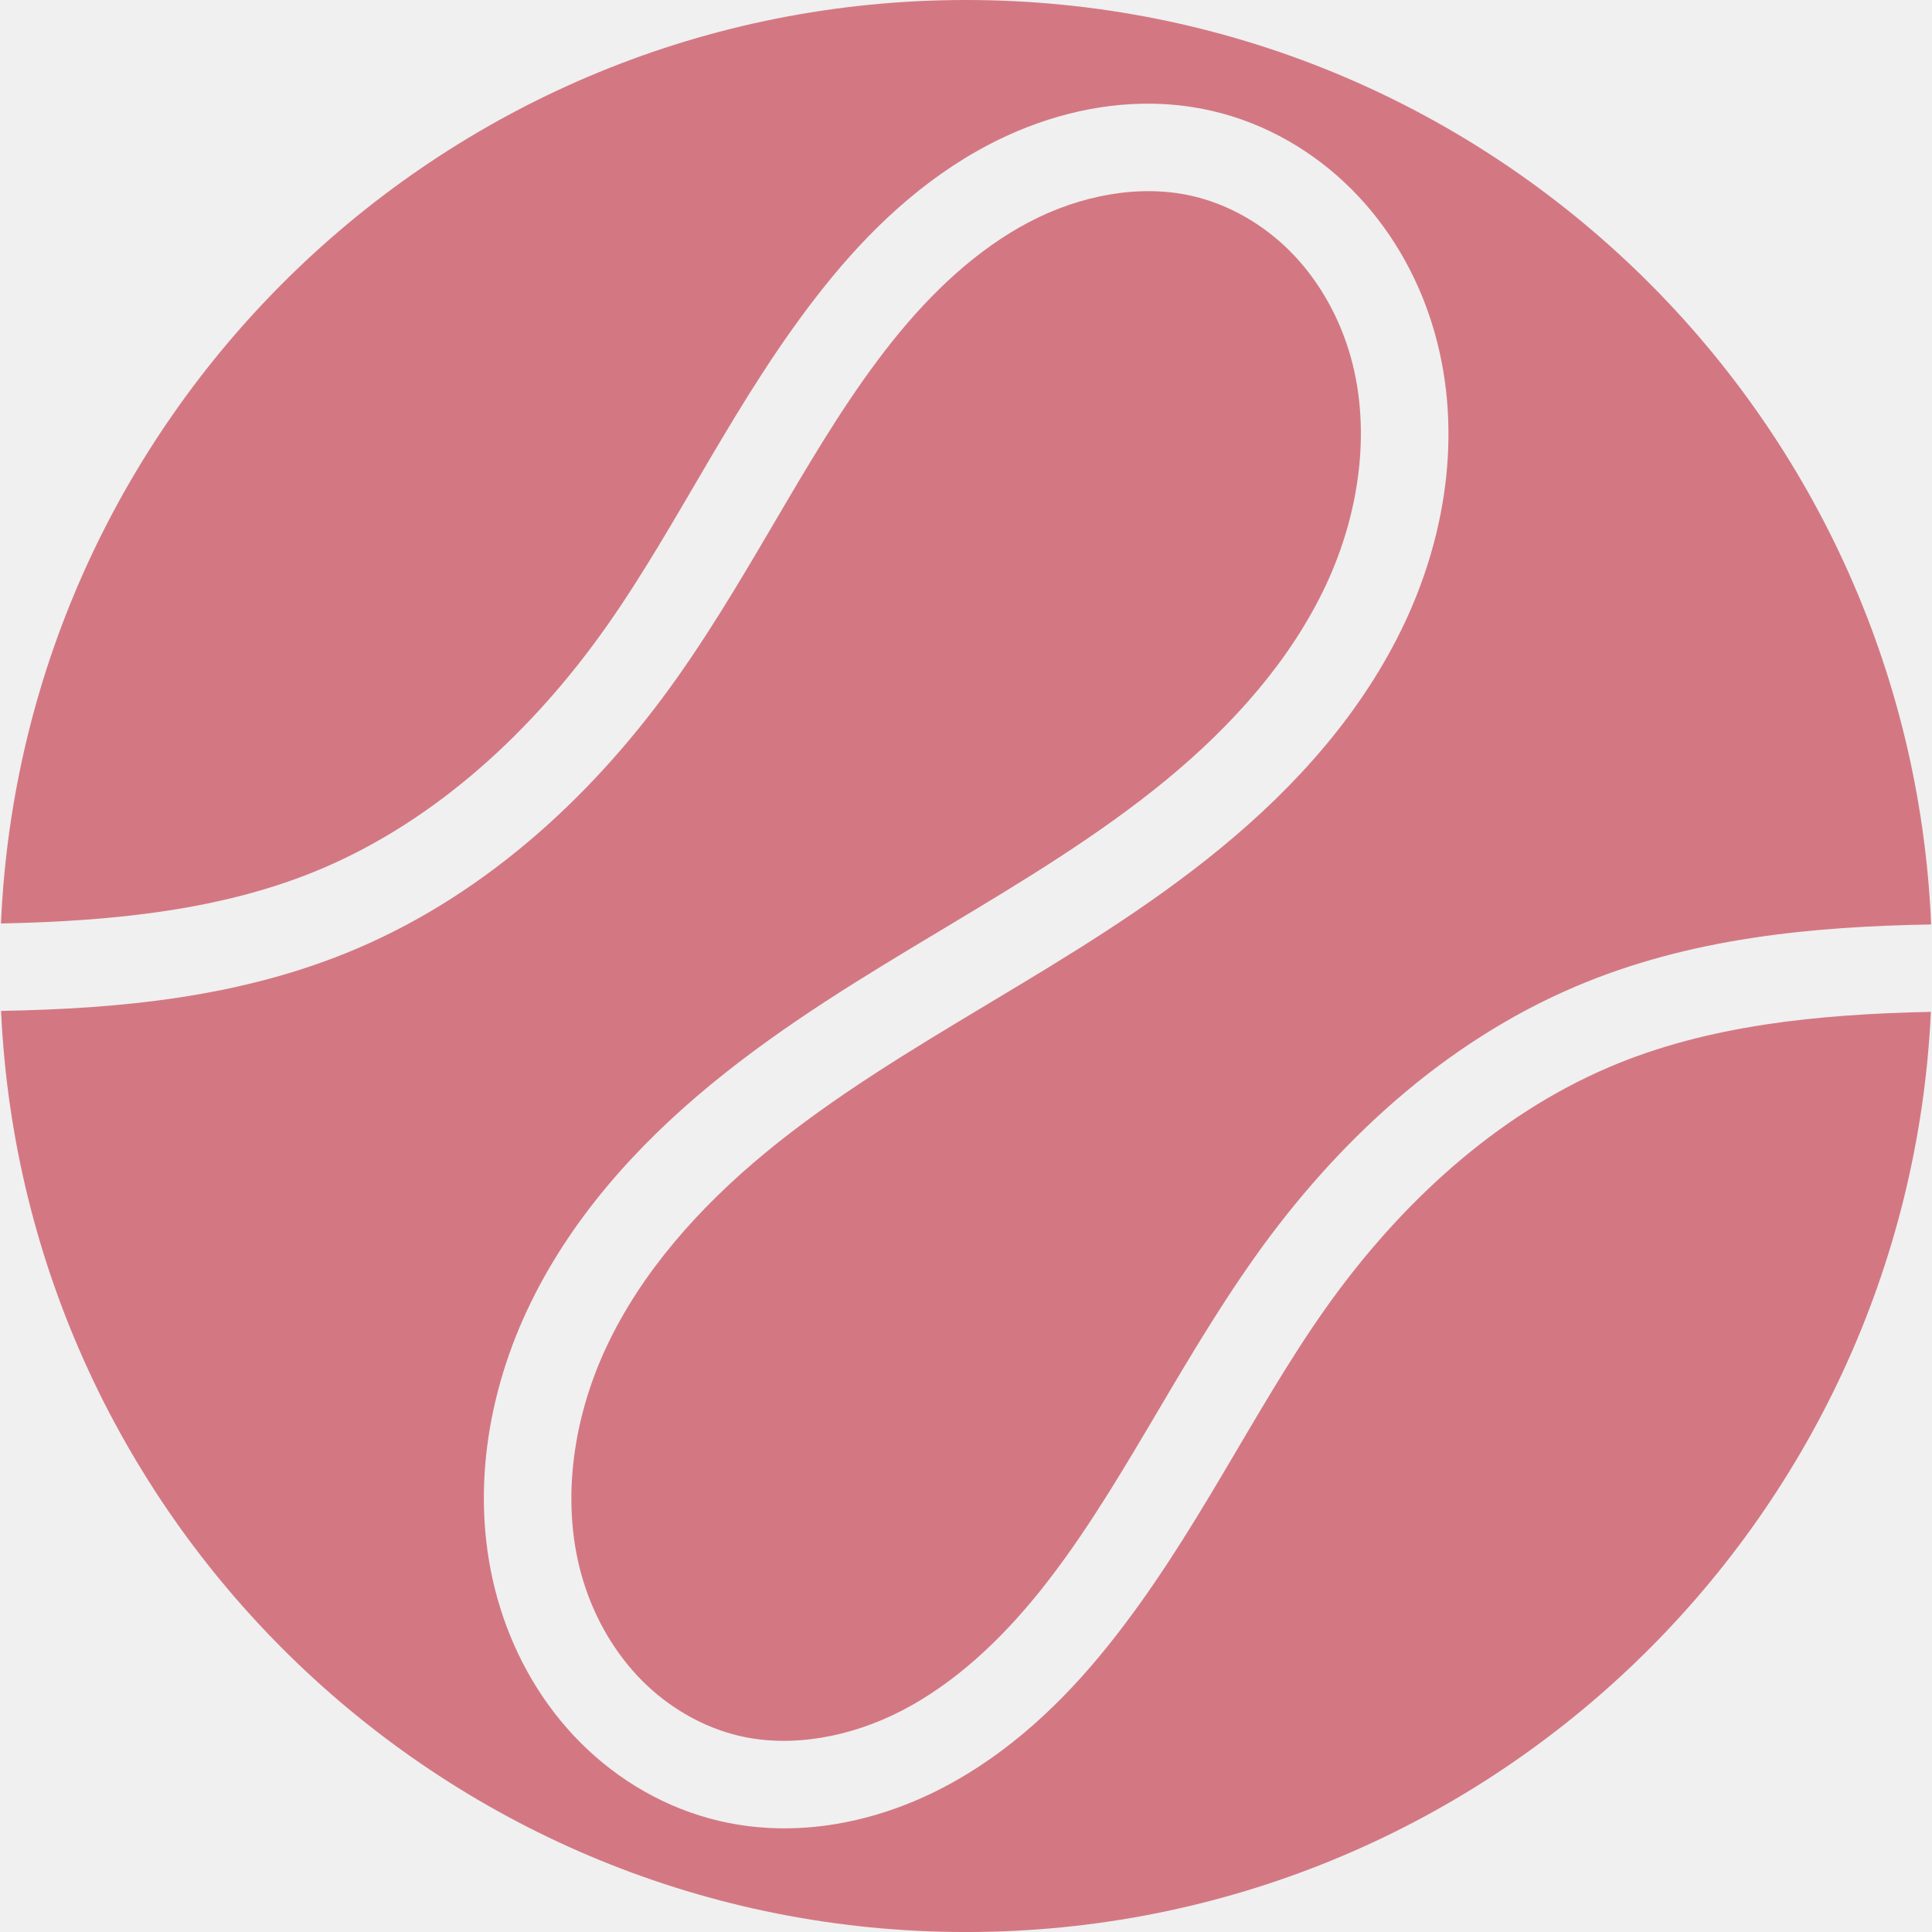
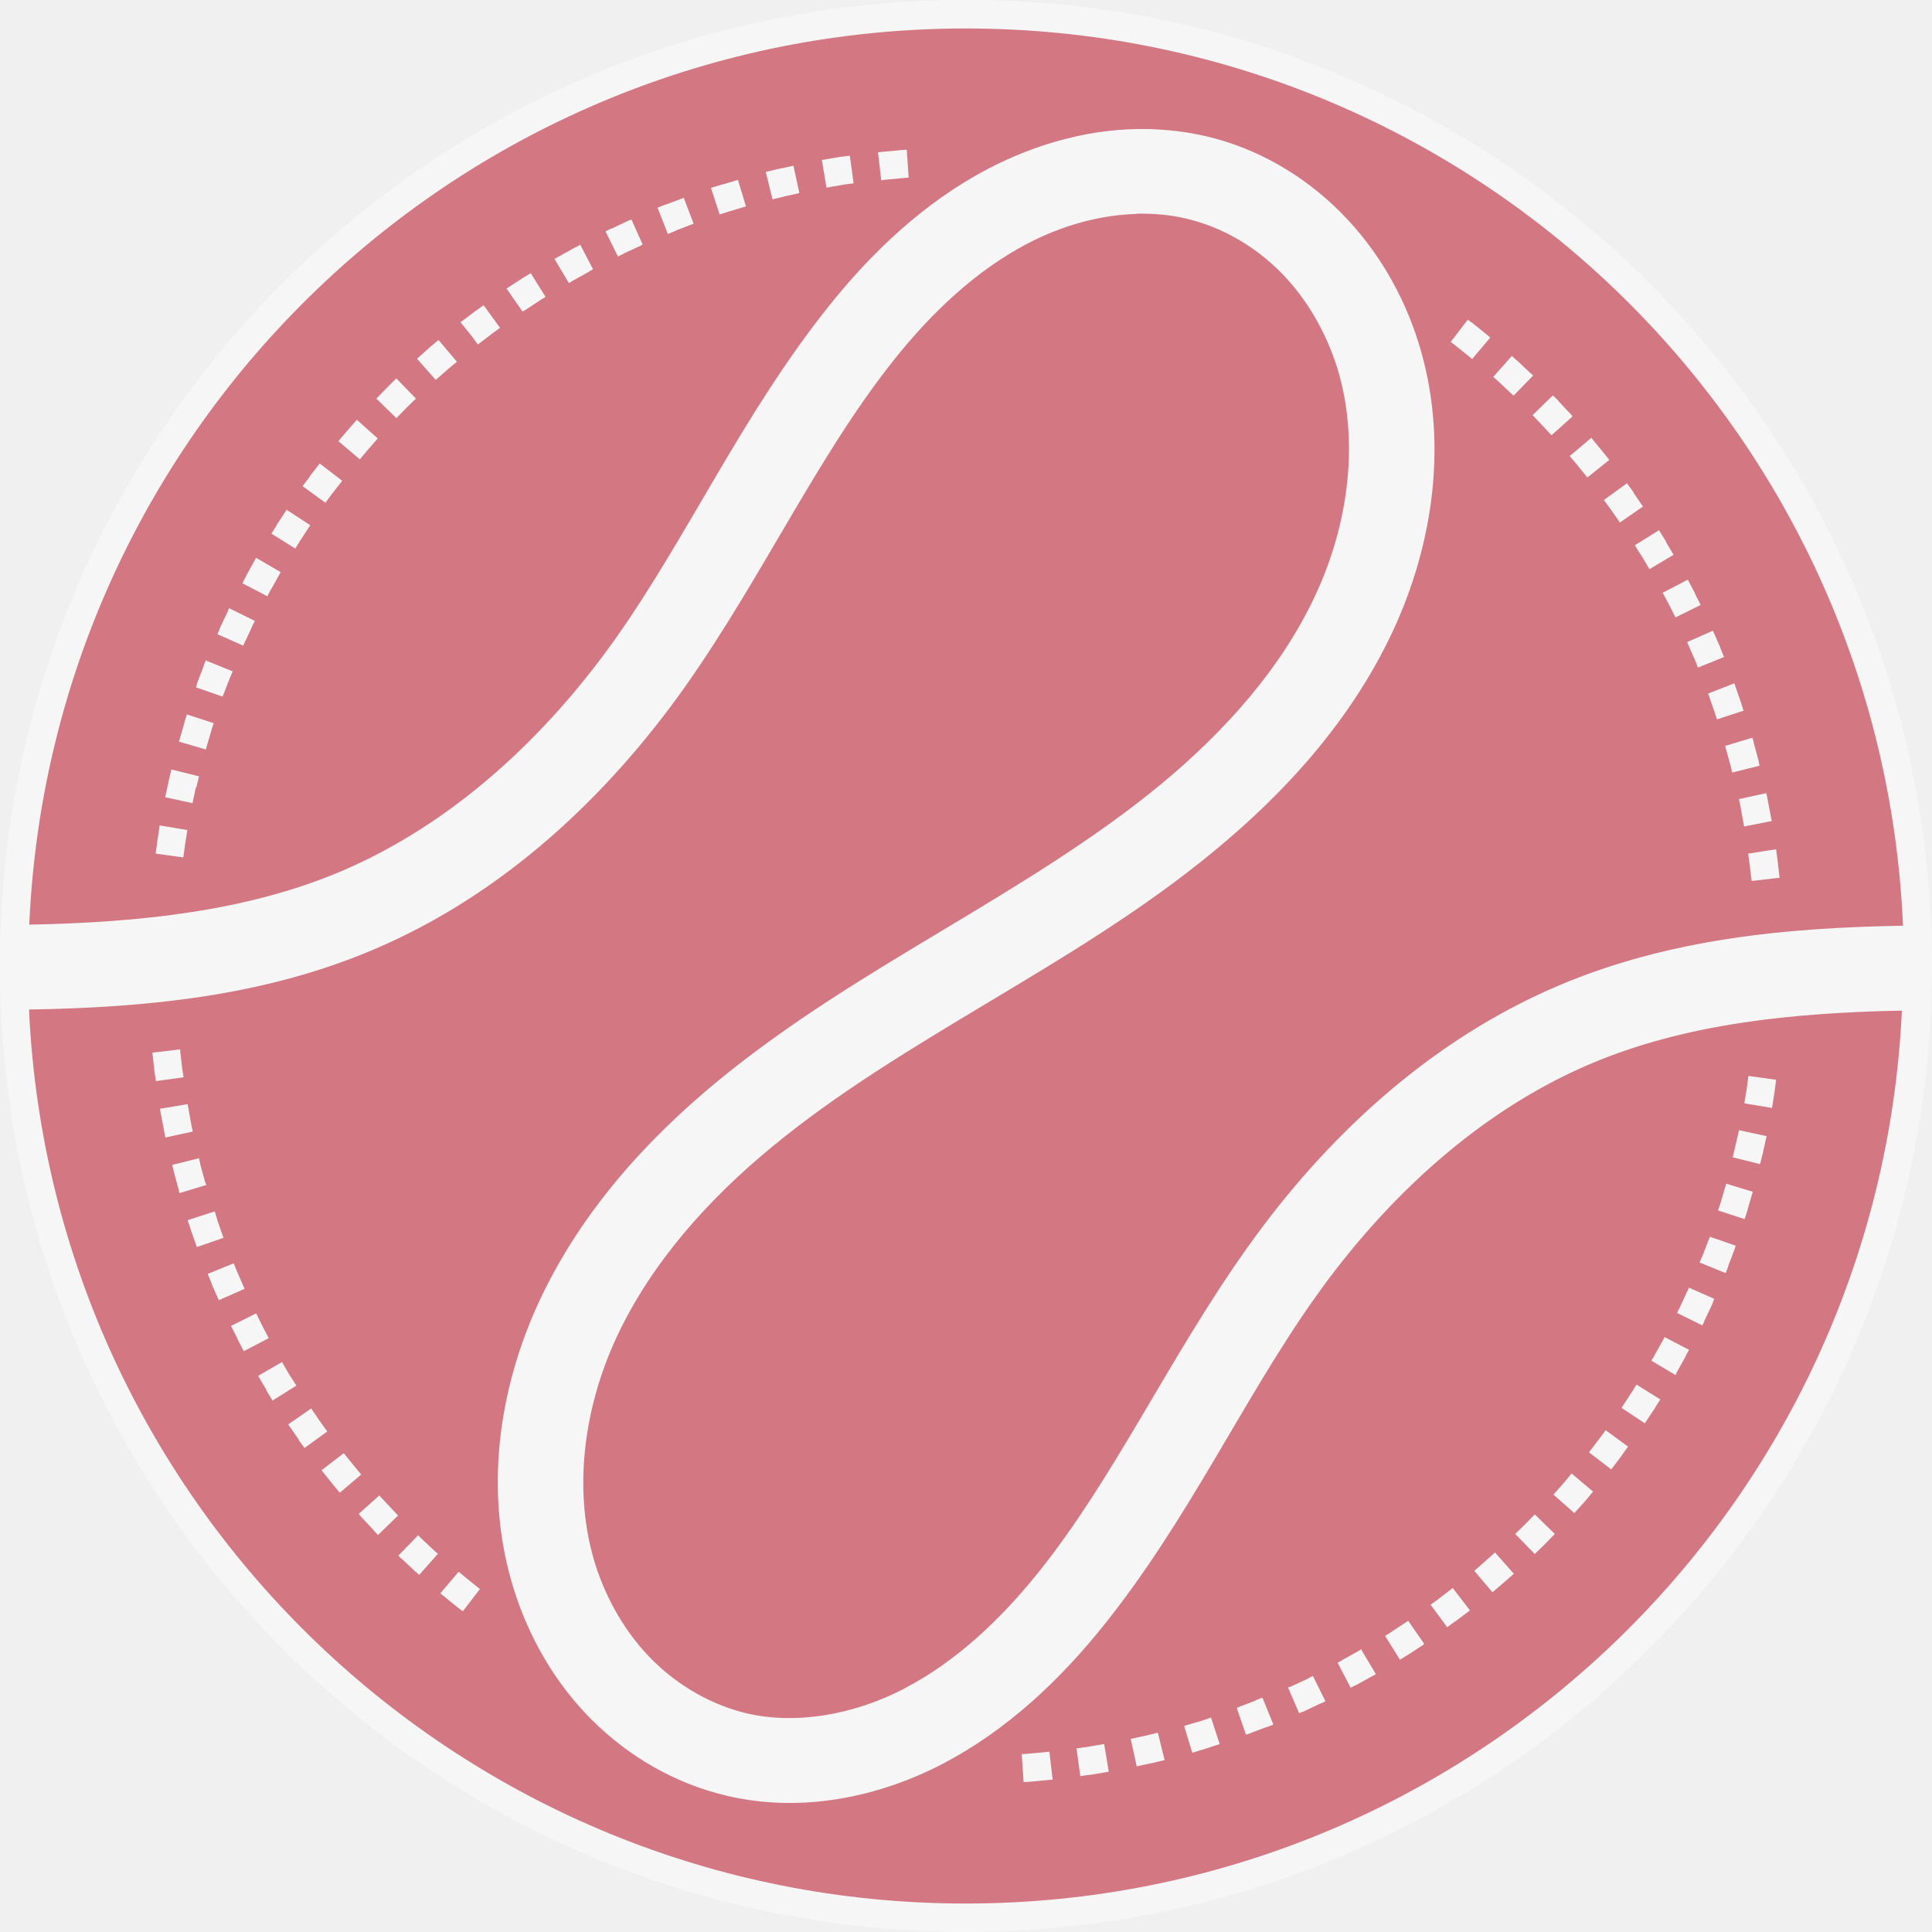
- <svg xmlns="http://www.w3.org/2000/svg" version="1.1" width="691.429" height="691.429" id="svg2">
-   <g transform="translate(-26.33296,-180.4668)" id="layer1" style="display:inline">
-     <path d="m 153.217,585.769 c 0.638,-1.607 1.411,-3.168 1.915,-4.822 0.52,-1.707 3.48,-15.175 3.598,-15.701 2.578,-11.467 3.614,-15.318 5.717,-27.56 1.104,-6.43 1.995,-12.894 2.993,-19.341 -2.798,-58.451 -7.912,-116.758 -11.511,-175.159 -0.941,-15.277 -1.725,-30.564 -2.588,-45.846 -1.917,-46.273 -2.277,-92.64 -0.506,-138.927 0.546,-14.27 1.207,-28.542 2.345,-42.776 2.533,-31.671 4.349,-39.272 9.243,-69.315 0.868,-15.939 8.278,-30.219 11.633,-45.515 2.252,-10.263 0.418,-22.385 5.405,-32.058 0.782,-1.516 2.173,-2.63 3.26,-3.946 14.865,-5.259 10.123,-4.171 41.255,1.092 2.001,0.338 2.871,2.885 4.102,4.497 3.746,4.907 5.746,8.65 6.512,15.11 0.572,4.821 0.132,9.708 0.198,14.563 0.373,7.064 0.028,14.203 1.119,21.192 1.429,9.152 4.423,17.991 6.412,27.038 2.373,10.788 4.649,21.601 6.672,32.46 3.867,20.751 8.72,52.284 11.47,73.032 1.678,12.661 3.028,25.364 4.541,38.046 5.627,56.553 8.619,113.316 12.479,170.004 1.588,23.329 5.034,70.728 6.707,93.917 5.017,63.591 9.799,127.266 18.495,190.489 5.45,39.623 7.044,45.426 14.323,83.58 9.098,40.083 18.452,80.165 30.844,119.384 2.239,7.087 4.322,14.241 7.085,21.141 2.324,5.804 5.429,11.264 8.143,16.897 7.444,9.561 15.618,21.418 26.042,28.208 1.967,1.281 4.165,2.243 6.419,2.897 1.502,0.435 6.244,0.364 4.681,0.32 -11.886,-0.337 -23.767,-0.798 -35.651,-1.197 14.464,-10.819 20.321,-21.897 23.366,-40.141 1.718,-10.288 1.234,-20.825 1.736,-31.244 1.763,-36.568 1.889,-47.065 3.036,-85.268 1.794,-129.553 -0.559,-259.118 -1.882,-388.665 -0.476,-69.158 -0.313,-138.382 3.287,-207.468 1.575,-30.232 2.406,-36.87 4.962,-65.686 -1.076,-14.959 4.971,-29.507 4.826,-44.391 -0.051,-5.186 -1.782,-10.219 -2.655,-15.332 -1.544,-9.046 -2.926,-17.885 -3.495,-27.037 -0.463,-5.344 1.005,-10.468 3.069,-15.328 0,0 36.958,1.798 36.958,1.798 l 0,0 c -3.19,5.036 -7.165,9.519 -10.642,14.364 -5.624,8.524 -10.995,17.147 -15.482,26.346 -2.438,4.997 -5.454,9.822 -6.867,15.2 -3.782,14.395 -1.006,30.038 -4.825,44.388 -2.556,28.815 -3.387,35.451 -4.962,65.682 -3.599,69.085 -3.762,138.307 -3.287,207.463 1.322,129.548 3.676,259.114 1.882,388.669 -1.148,38.205 -1.273,48.702 -3.036,85.271 -1.035,21.476 -4.493,34.178 2.552,54.323 11.76,33.628 7.842,3.375 9.617,20.902 -13.402,0.567 -26.793,1.813 -40.207,1.7 -0.708,-0.006 -0.469,-1.345 -0.576,-2.044 -0.202,-1.308 -0.214,-2.639 -0.349,-3.957 -1.013,-9.868 -2.242,-19.716 -2.979,-29.612 -8.755,-32.656 0.167,-0.77 -11.65,-38.172 -12.392,-39.222 -21.747,-79.307 -30.844,-119.393 -7.278,-38.158 -8.873,-43.961 -14.323,-83.586 -8.696,-63.225 -13.478,-126.901 -18.495,-190.494 -1.674,-23.196 -5.119,-70.583 -6.707,-93.918 -3.86,-56.687 -6.852,-113.448 -12.479,-169.999 -1.514,-12.681 -2.864,-25.383 -4.541,-38.043 -2.75,-20.749 -7.601,-52.274 -11.469,-73.027 C 249.202,75.913 239.585,28.317 237.023,21.282 234.337,13.908 229.681,7.409 226.01,0.473 218.17,-9.273 210.597,-19.657 200.135,-26.866 c -1.926,-1.327 -8.408,-2.869 -6.133,-3.41 10.07,-2.395 40.681,-1.07 20.585,-1.806 -2.641,0.877 -5.452,1.35 -7.922,2.632 -6.413,3.328 -14.799,10.799 -19.231,15.954 -3.859,4.489 -7.933,8.991 -10.492,14.329 -3.851,8.032 -10.135,38.815 -11.633,45.503 -4.894,30.038 -6.71,37.639 -9.243,69.305 -1.138,14.234 -1.799,28.505 -2.345,42.773 -1.771,46.284 -1.411,92.648 0.506,138.919 0.863,15.282 1.647,30.568 2.588,45.845 2.539,41.202 3.174,45.545 5.986,85.968 1.534,22.051 2.689,44.127 4.342,66.169 0.576,7.681 1.352,15.345 2.028,23.017 4.417,15.667 8.799,31.329 14.029,46.75 0.424,1.249 4.701,13.342 5.755,15.527 0.79,1.638 1.905,3.098 2.858,4.647 0,0 -38.598,0.512 -38.598,0.512 z" id="path2993" style="fill:none;stroke:none" />
-     <g id="g4023">
-       <path d="M 345.719,0 C 159.885,0 8.308,146.628 0.344,330.5 c 40.599,-0.827 80.233,-4.851 115.25,-19.812 40.67,-17.377 75.052,-49.074 101.375,-86.375 26.44,-37.468 46.46,-82.176 77.969,-121.656 15.836,-19.842 35.01,-38.318 58.781,-50.812 17.964,-9.442 38.525,-15.177 59.406,-14.719 6.96,0.153 13.957,1.001 20.906,2.625 18.992,4.437 36.127,14.437 49.656,27.969 13.501,13.504 23.187,30.227 28.781,48.094 11.186,35.726 5.676,74.13 -9.594,106.75 -15.179,32.426 -39.287,58.99 -65.781,80.781 -26.448,21.753 -55.295,39.024 -83.344,55.844 -28.02,16.802 -55.457,33.313 -79.5,53.094 -23.997,19.743 -44.741,43.088 -57.281,69.875 -12.45,26.594 -16.429,57.42 -8.094,84.094 4.167,13.334 11.396,25.688 21,35.312 9.576,9.596 21.787,16.637 34.625,19.656 18.688,4.395 39.925,0.477 58.281,-9.031 l 0.312,-0.156 c 18.606,-9.719 34.906,-24.928 48.969,-42.438 28.288,-35.222 48.232,-79.119 77.062,-119.75 28.948,-40.797 67.324,-76.583 114.656,-96.75 41.044,-17.488 84.925,-21.492 127.344,-22.25 C 683.336,146.81 531.669,0 345.719,0 z m 345.312,362.125 c -40.506,0.824 -80.04,4.824 -115,19.719 -40.627,17.31 -75.026,48.916 -101.406,86.094 -26.498,37.344 -46.637,81.896 -78.219,121.219 -15.872,19.762 -35.078,38.148 -58.844,50.562 -23.946,12.508 -52.476,18.462 -80.219,11.938 -18.97,-4.461 -36.089,-14.466 -49.594,-28 -13.476,-13.505 -23.108,-30.239 -28.688,-48.094 -11.157,-35.703 -5.664,-74.064 9.594,-106.656 15.168,-32.4 39.249,-58.972 65.719,-80.75 26.424,-21.74 55.254,-38.975 83.281,-55.781 28.045,-16.817 55.527,-33.362 79.594,-53.156 24.021,-19.756 44.762,-43.096 57.312,-69.906 12.46,-26.617 16.42,-57.496 8.062,-84.188 C 478.447,111.783 471.215,99.436 461.594,89.812 452.001,80.217 439.759,73.191 426.906,70.188 408.077,65.788 386.681,69.812 368.25,79.5 349.639,89.282 333.375,104.575 319.344,122.156 291.118,157.523 271.273,201.539 242.5,242.312 213.609,283.253 175.234,319.189 127.844,339.438 86.759,356.991 42.852,361.018 0.375,361.781 8.768,545.256 160.171,691.438 345.719,691.438 c 185.431,0 336.746,-146 345.312,-329.312 z" transform="translate(26.33296,180.4668)" id="path3184" style="fill:#d37883;fill-opacity:1;fill-rule:nonzero;stroke:none" />
-     </g>
-   </g>
+ <svg xmlns="http://www.w3.org/2000/svg" xmlns:xlink="http://www.w3.org/1999/xlink" version="1.1" width="712.5" height="712.5" id="svg2">
+   <defs id="defs4">
+     <linearGradient id="linearGradient3769">
+       <stop id="stop3771" style="stop-color:#ff715b;stop-opacity:1" offset="0" />
+       <stop id="stop3773" style="stop-color:#764248;stop-opacity:1" offset="1" />
+     </linearGradient>
+     <linearGradient id="linearGradient3917">
+       <stop id="stop3919" style="stop-color:#ffffff;stop-opacity:1" offset="0" />
+       <stop id="stop3921" style="stop-color:#ffffff;stop-opacity:0" offset="1" />
+     </linearGradient>
+     <radialGradient cx="276.2" cy="276" r="274" fx="276.214" fy="276.003" id="radialGradient3923" xlink:href="#linearGradient3917" gradientUnits="userSpaceOnUse" />
+   </defs>
+   <path d="m 728.1 349.2 a 379.7 379.7 0 1 1 -759.4 0 379.7 379.7 0 1 1 759.4 0 z" transform="matrix(0.9382716,0,0,0.9382716,29.32099,28.567)" id="bgCircle" style="fill:#ffffff;fill-opacity:0.392;fill-rule:nonzero;stroke:none;display:inline" />
+   <path d="m 356.2 10.5 c -185.8 0 -337.4 146.6 -345.4 330.5 40.6 -0.8 80.3 -4.9 115.3 -19.8 40.7 -17.4 75.1 -49.1 101.4 -86.4 26.4 -37.5 46.5 -82.2 78 -121.7 15.8 -19.8 35 -38.3 58.8 -50.8 18 -9.4 38.5 -15.2 59.4 -14.7 7 0.2 14 1 20.9 2.6 19 4.4 36.1 14.4 49.7 28 13.5 13.5 23.2 30.2 28.8 48.1 11.2 35.7 5.7 74.1 -9.6 106.8 -15.2 32.4 -39.3 59 -65.8 80.8 -26.4 21.8 -55.3 39 -83.3 55.8 -28 16.8 -55.5 33.3 -79.5 53.1 -24 19.7 -44.7 43.1 -57.3 69.9 -12.5 26.6 -16.4 57.4 -8.1 84.1 4.2 13.3 11.4 25.7 21 35.3 9.6 9.6 21.8 16.6 34.6 19.7 18.7 4.4 39.9 0.5 58.3 -9 l 0.3 -0.2 c 18.6 -9.7 34.9 -24.9 49 -42.4 28.3 -35.2 48.2 -79.1 77.1 -119.8 28.9 -40.8 67.3 -76.6 114.7 -96.8 41 -17.5 84.9 -21.5 127.3 -22.2 C 693.9 157.3 542.2 10.5 356.2 10.5 z m -21.8 44.7 0.7 10.3 -1.4 0.1 0 -0 -7.4 0.7 0 -0 -1.3 0.2 -1.2 -10.3 1.4 -0.2 0.1 0 0.1 0 7.5 -0.7 0.1 0 0.1 0 1.4 -0.1 z m -21 2.2 1.4 10.2 -3 0.4 -0.1 0 -6.9 1.2 -1.7 -10.2 7.1 -1.2 0.1 -0 0.1 0 3.2 -0.4 z m -20.8 3.7 2.2 10.1 -4.4 1 -0.1 0 -5.4 1.3 -2.5 -10.1 5.5 -1.3 0.1 -0 0.1 0 4.6 -1 z m -20.5 5.1 3 9.9 -5.6 1.7 -0.1 0 -4 1.3 -3.2 -9.8 4.2 -1.3 L 266.5 68 l 0.1 0 5.7 -1.7 z m -20 6.6 3.7 9.7 -6.5 2.5 -0.1 0.1 -2.9 1.2 L 242.5 76.6 l 3 -1.2 0.1 -0 0.1 -0 6.6 -2.5 z m 166.9 6.1 c -13.7 0.4 -27.7 4.4 -40.4 11.1 -18.6 9.8 -34.9 25.1 -48.9 42.7 -28.2 35.4 -48.1 79.4 -76.8 120.2 -28.9 40.9 -67.3 76.9 -114.7 97.1 -41.1 17.6 -85 21.6 -127.5 22.3 8.4 183.5 159.8 329.7 345.4 329.7 185.4 0 336.7 -146 345.3 -329.3 -40.5 0.8 -80 4.8 -115 19.7 -40.6 17.3 -75 48.9 -101.4 86.1 -26.5 37.3 -46.6 81.9 -78.2 121.2 -15.9 19.8 -35.1 38.1 -58.8 50.6 -23.9 12.5 -52.5 18.5 -80.2 11.9 -19 -4.5 -36.1 -14.5 -49.6 -28 -13.5 -13.5 -23.1 -30.2 -28.7 -48.1 -11.2 -35.7 -5.7 -74.1 9.6 -106.7 15.2 -32.4 39.2 -59 65.7 -80.8 26.4 -21.7 55.3 -39 83.3 -55.8 28 -16.8 55.5 -33.4 79.6 -53.2 24 -19.8 44.8 -43.1 57.3 -69.9 12.5 -26.6 16.4 -57.5 8.1 -84.2 -4.2 -13.3 -11.4 -25.7 -21 -35.3 -9.6 -9.6 -21.8 -16.6 -34.7 -19.6 -5.9 -1.4 -12 -1.9 -18.2 -1.8 z M 232.8 80.8 237 90.2 236.4 90.5 l -0.1 0.1 -6.3 2.9 -0.1 0.1 -2 1 -4.6 -9.3 2.1 -1 0.1 0 0.1 -0 6.5 -3.1 0.1 -0 0.1 -0 0.8 -0.3 z m -18.9 9.3 4.8 9.2 -1.4 0.8 -0.1 0.1 -6.1 3.4 -0.1 0.1 -1.2 0.7 -5.3 -8.9 1.3 -0.8 0.1 -0 0 -0 6.3 -3.5 0 -0 0.1 -0 1.5 -0.8 z m -18.2 10.6 5.5 8.8 -2 1.2 -0.1 0.1 -5.8 3.8 -0 0 -0.1 0 -0.5 0.3 -5.9 -8.5 0.6 -0.4 L 187.5 106 l 0.1 -0.1 6 -3.9 0 -0 0.1 -0 2.1 -1.3 z m -17.4 11.8 6.1 8.4 -2.5 1.8 -0.1 0.1 -5.5 4.2 0 0 L 176.2 127 174 124 l -4.2 -5.2 0 -0 0 -0 0.1 -0 5.7 -4.3 0 -0 0.1 -0 2.6 -1.9 z m 363 5.4 1.2 0.9 0.1 0 0 0 5.6 4.5 0 0.1 0.1 0 1.3 1.1 -6.7 7.9 -1.2 -1 -0.1 -0.1 L 536.2 127 l -0.1 -0.1 -1.1 -0.8 6.3 -8.2 z M 161.8 125.5 l 6.7 7.9 -2.9 2.4 -0.1 0.1 -4.8 4.2 -6.9 -7.8 4.8 -4.3 0.1 -0.1 0 -0 3 -2.5 z m 395.8 5.8 1.6 1.5 0.1 0 0 0 5.2 4.9 0 0 0.1 0 0.8 0.8 -7.2 7.4 -0.7 -0.6 -0.1 -0.1 -5 -4.7 -0.1 -0.1 -1.6 -1.4 6.9 -7.8 z m -411.4 8.3 7.2 7.4 -3.2 3.1 -0 0 -0 0 -4 4.1 -7.4 -7.2 4.1 -4.2 0.1 -0 0 -0.1 3.2 -3.2 z m 426.6 6.3 2 2 0 0.1 0 0 4.9 5.2 0 0 0 0.1 0.2 0.3 -7.7 6.9 -0.2 -0.2 -0.1 -0.1 -4.7 -5 -0.1 -0.1 -1.9 -2 7.4 -7.2 z m -441.2 8.9 7.7 6.9 -3.3 3.8 -0.1 0.1 -3.2 3.8 -7.9 -6.7 3.3 -3.9 0 -0 0.1 -0.1 3.4 -3.9 z m 455.3 6.7 2.2 2.7 0 0.1 0.1 0 4.3 5.3 -8.1 6.5 -4.2 -5.2 -0.1 -0.1 -2.2 -2.6 7.9 -6.7 z M 118 171 l 8.2 6.3 -3.5 4.5 -0.1 0.1 -2.6 3.5 -8.4 -6.1 2.7 -3.6 0 -0.1 0 -0 3.6 -4.7 z m 481.9 7.1 2.5 3.4 0 0.1 0 0.1 3.5 5.1 -8.5 5.9 -3.4 -4.9 -0 0 -2.5 -3.4 8.4 -6.1 z m -494.2 9.9 8.7 5.7 -3.5 5.4 -0.1 0.1 -1.9 3.1 -8.8 -5.5 2 -3.2 0 -0.1 0 -0 3.6 -5.5 z m 506.1 7.5 2.6 4.2 0 0.1 0 0.1 2.8 4.7 -8.9 5.3 -2.7 -4.6 -0.1 -0.1 -2.6 -4.1 8.8 -5.5 z m -517.2 10.3 8.9 5.2 -0 0.1 -0.1 0.1 -3.4 6.1 -0.1 0.1 -1.3 2.5 -9.2 -4.8 1.4 -2.7 0 -0.1 0 -0 3.5 -6.3 0 -0 0 -0.1 0.1 -0.2 z m 527.8 7.9 2.7 5.1 0 0.1 0 0.1 2.1 4.1 -9.3 4.6 -2 -4 -0 0 -2.7 -5.1 9.2 -4.8 z m -537.7 10.7 9.3 4.6 -0.4 0.8 -0.1 0.1 -2.9 6.3 -0.1 0.1 -0.8 1.8 -9.5 -4.2 0.8 -1.9 0 -0.1 0 -0.1 3.1 -6.5 0 -0.1 0 -0.1 0.5 -0.9 z m 547 8.2 2.7 6.1 0 0.1 0 0.1 1.4 3.4 -9.6 3.9 -1.3 -3.3 -0.1 -0.1 -2.6 -6 9.5 -4.2 z m -555.5 11.1 9.6 3.9 -0.7 1.7 -0.1 0.1 -2.5 6.5 -0.1 0.1 -0.3 0.9 -9.8 -3.4 0.3 -1.1 0 -0.1 0 -0.1 2.6 -6.8 0 -0.1 0 -0.1 0.8 -1.8 z M 639.6 252 l 0.2 0.4 0 0.1 0 0.1 2.4 6.9 0 0 0 0.1 0.8 2.5 -9.8 3.2 -0.8 -2.4 -0 -0.1 -2.3 -6.6 -0.1 -0.1 -0.1 -0.3 L 639.6 252 z m -570.6 11.5 9.8 3.2 -0.9 2.8 -0 0.1 -2 6.8 -9.9 -2.9 L 68 266.6 68 266.5 l 0 -0.1 0.9 -2.9 z m 577.2 8.5 0.5 1.5 0 0.1 0 0.1 1.9 7.1 0 0.1 0 0.1 0.3 1.4 -10.1 2.5 -0.3 -1.3 -0 -0.1 0 -0.1 -1.9 -6.9 0 0 -0.4 -1.4 9.9 -3 z m -582.9 11.8 10.1 2.5 -1 4.1 L 72.2 290.5 71 296.2 60.9 294 l 1.3 -5.8 0 -0.1 0 -0.1 1 -4.2 z m 588.1 8.7 0.6 2.9 0 0.1 0 0.1 1.4 7.2 -10.2 2 -1.3 -7.2 -0 -0.1 -0.6 -2.8 10.1 -2.2 z M 58.9 304.4 l 10.2 1.7 -0.9 5.7 -0 0.1 -0.6 4.3 -10.2 -1.4 0.6 -4.4 0 -0.1 0 -0.1 0.9 -5.8 z M 655 313.2 l 0.6 4.5 0 0.1 0 0.1 0.7 5.8 -10.3 1.2 -0.7 -5.6 0 -0.1 -0.6 -4.4 L 655 313.2 z m -588.6 73.9 0.7 6.2 0 0.1 0.6 3.9 -10.2 1.4 -0.6 -4 0 -0.1 -0 -0.1 -0.7 -6.3 10.3 -1.2 z m 578.4 9.7 10.2 1.4 -0.5 3.9 0 0.1 -0 0.1 -1 6.3 -10.2 -1.7 1 -6.2 0 -0.1 0.5 -3.8 z m -575.6 10.6 0.1 0.4 1.3 7.2 0 0.1 0.5 2.2 -10.1 2.2 -0.5 -2.4 -0 -0.1 0 -0.1 -1.4 -7.3 0 -0.1 0 -0.1 -0.1 -0.5 10.2 -1.7 z m 572.1 9.4 L 651.5 419 l -1.2 5.3 0 0.1 -0 0.1 -1.2 4.8 -10.1 -2.5 1.1 -4.6 0 -0.1 1.2 -5.2 z m -567.9 10.4 0.4 1.8 0 0.1 0 0.1 1.9 6.9 -0 0 L 76.1 437 l -9.9 3 -0.3 -1 -0 -0.1 0 -0.1 -1.9 -7.1 -0 -0.1 0 -0.1 -0.5 -1.9 10.1 -2.5 z M 636.5 436.5 l 9.9 3 -1.9 6.5 0 0.1 -0 0.1 -1.1 3.4 -9.8 -3.2 1.1 -3.3 0 -0.1 1.9 -6.4 z m -557.3 10.3 0.9 2.9 0 0.1 2.3 6.7 -9.8 3.4 -2.4 -6.8 0 -0 -0 -0.1 -1 -3 9.8 -3.2 z m 551.1 9.2 9.8 3.4 -0.2 0.6 -0 0.1 -0 0.1 -2.6 6.8 -0 0.1 -0 0.1 -0.9 2.3 -9.6 -3.9 0.9 -2.2 0.1 -0.1 2.5 -6.5 0.1 -0.1 0.2 -0.4 z m -544.1 9.9 1.5 3.8 0.1 0.1 2.4 5.5 -9.5 4.2 -2.5 -5.6 -0 -0.1 -0 -0.1 -1.6 -3.9 9.6 -3.9 z m 536.5 8.9 9.5 4.2 -0.6 1.5 -0 0.1 -0 0.1 -3.1 6.5 -0 0.1 0 0.1 -0.7 1.4 -9.3 -4.6 0.6 -1.3 0.1 -0.1 2.9 -6.3 0.1 -0.1 0.6 -1.3 z m -528.2 9.6 2.2 4.5 0 0 2.4 4.6 -9.2 4.8 -2.4 -4.6 -0 -0.1 -0 -0.1 L 85.2 489 l 9.2 -4.6 z m 519.2 8.6 9.2 4.8 -1.2 2.2 -0 0.1 -0 0 -3.5 6.3 -0 0 -0 0.1 -0.3 0.6 -8.9 -5.3 0.3 -0.5 0.1 -0.1 3.4 -6.1 0.1 -0.1 1.1 -2.1 z M 104 502.3 l 2.9 5 0.1 0.1 2.3 3.6 -8.8 5.5 -2.3 -3.8 -0 -0.1 -0 -0.1 -3 -5.1 L 104 502.3 z m 499.5 8.3 8.8 5.5 -1.8 2.8 -0 0.1 -0 0 -3.9 5.9 -8.6 -5.7 3.8 -5.8 0.1 -0.1 L 603.5 510.6 z m -488.7 8.9 3.7 5.4 0 0 2.2 3 -8.4 6.1 -2.2 -3 -0 -0.1 -0 -0.1 -3.8 -5.5 8.5 -5.9 z m 477.3 7.9 8.3 6.1 -2.3 3.2 -0 0.1 -0 0 -3.9 5.1 -8.2 -6.3 3.8 -5 0.1 -0.1 2.3 -3.1 z m -465.3 8.6 0.1 0.1 0.1 0.1 4.3 5.3 0.1 0.1 1.8 2.2 -7.9 6.7 -1.9 -2.3 -0 -0.1 -0.1 -0 -4.5 -5.6 -0 -0 -0 -0.1 -0.2 -0.2 8.2 -6.3 z m 452.8 7.4 7.9 6.7 -3 3.6 -0 0 -0.1 0.1 -3.8 4.2 -7.7 -6.8 3.7 -4.2 0.1 -0.1 2.9 -3.5 z m -439.7 8.1 0.5 0.6 0.1 0.1 4.7 5 0.1 0.1 1.5 1.6 -7.4 7.2 -1.6 -1.7 -0 -0.1 -0 -0 -4.9 -5.2 -0 -0 -0 -0.1 -0.6 -0.7 7.7 -6.9 z m 426.1 7 7.4 7.2 -3.7 3.8 -0.1 0 -0 0.1 -3.6 3.5 -7.2 -7.4 3.5 -3.4 0 -0 0 -0 3.6 -3.7 z m -411.9 7.6 1 1 0.1 0.1 5 4.7 0.1 0.1 1.2 1 -6.9 7.8 -1.2 -1.1 -0.1 -0 -0 -0 -5.2 -4.9 -0 -0 -0.1 -0 -1.1 -1.1 7.2 -7.4 z m 397.3 6.5 6.9 7.8 -4.5 3.9 -0.1 0.1 -0 0 -3.3 2.8 -6.7 -7.9 3.2 -2.8 0.1 -0.1 4.4 -3.9 z m -382.2 7.1 1.6 1.3 0.1 0.1 5.3 4.3 0.1 0.1 0.7 0.5 -6.3 8.2 -0.8 -0.6 -0.1 -0 -0 -0 -5.6 -4.5 -0 -0.1 -0.1 -0 -1.7 -1.4 6.7 -7.9 z m 366.6 6 6.3 8.2 -5.3 4 -0 0 -0.1 0 -3 2.2 -6.1 -8.3 2.9 -2.1 0.1 -0.1 5.2 -4 z m -16.5 12 5.9 8.5 -0.2 0.1 L 525 606.5 l -0.1 0.1 -6 3.9 -0 0 -0.1 0 -2.5 1.6 -5.5 -8.8 2.4 -1.5 0.1 -0.1 5.8 -3.8 0.1 -0.1 0.1 -0.1 z m -17.2 10.8 5.3 8.9 -0.8 0.5 -0.1 0 -0 0 -6.3 3.5 -0 0 -0.1 0 -2 1 -4.8 -9.2 1.8 -1 0.1 -0.1 6.1 -3.4 0.1 -0.1 0.7 -0.4 z m -17.9 9.6 4.6 9.3 -1.6 0.8 -0.1 0 -0.1 0 -6.5 3.1 -0.1 0 -0.1 0 -1.2 0.5 -4.1 -9.5 L 476.1 622 l 0.1 -0.1 6.3 -2.9 0.1 -0.1 1.5 -0.8 z m -18.5 8.3 3.9 9.6 -2.6 1 -0.1 0 -0.1 0 -6.8 2.6 -0.1 0 -0.1 0 -0.3 0.1 -3.4 -9.8 0.2 -0.1 0.1 -0.1 6.5 -2.5 0.1 -0.1 2.4 -1 z m -19.1 7 3.2 9.8 -3.7 1.2 L 446 644.5 l -0.1 0 -6.2 1.9 -3 -9.9 6.1 -1.8 0.1 -0 3.5 -1.2 z M 427 639 l 2.5 10.1 -5 1.2 -0.1 0 -0.1 0 -5.1 1.1 -2.2 -10.1 L 422 640.2 l 0.1 -0 4.9 -1.2 z m -19.8 4.2 1.7 10.2 -6.6 1.1 -0.1 0 -0.1 0 -3.7 0.5 -1.4 -10.2 3.5 -0.5 0.1 -0 6.4 -1.1 z m -20.2 2.8 1.2 10.3 -0.9 0.1 -0.1 0 -0.1 0 -7.5 0.7 -0.1 0 -0.1 0 -1.9 0.1 -0.7 -10.3 1.9 -0.1 0 0 7.4 -0.7 0.8 -0.1 z" id="Main" style="fill:#d37883;fill-opacity:1;fill-rule:nonzero;stroke:none" />
</svg>
